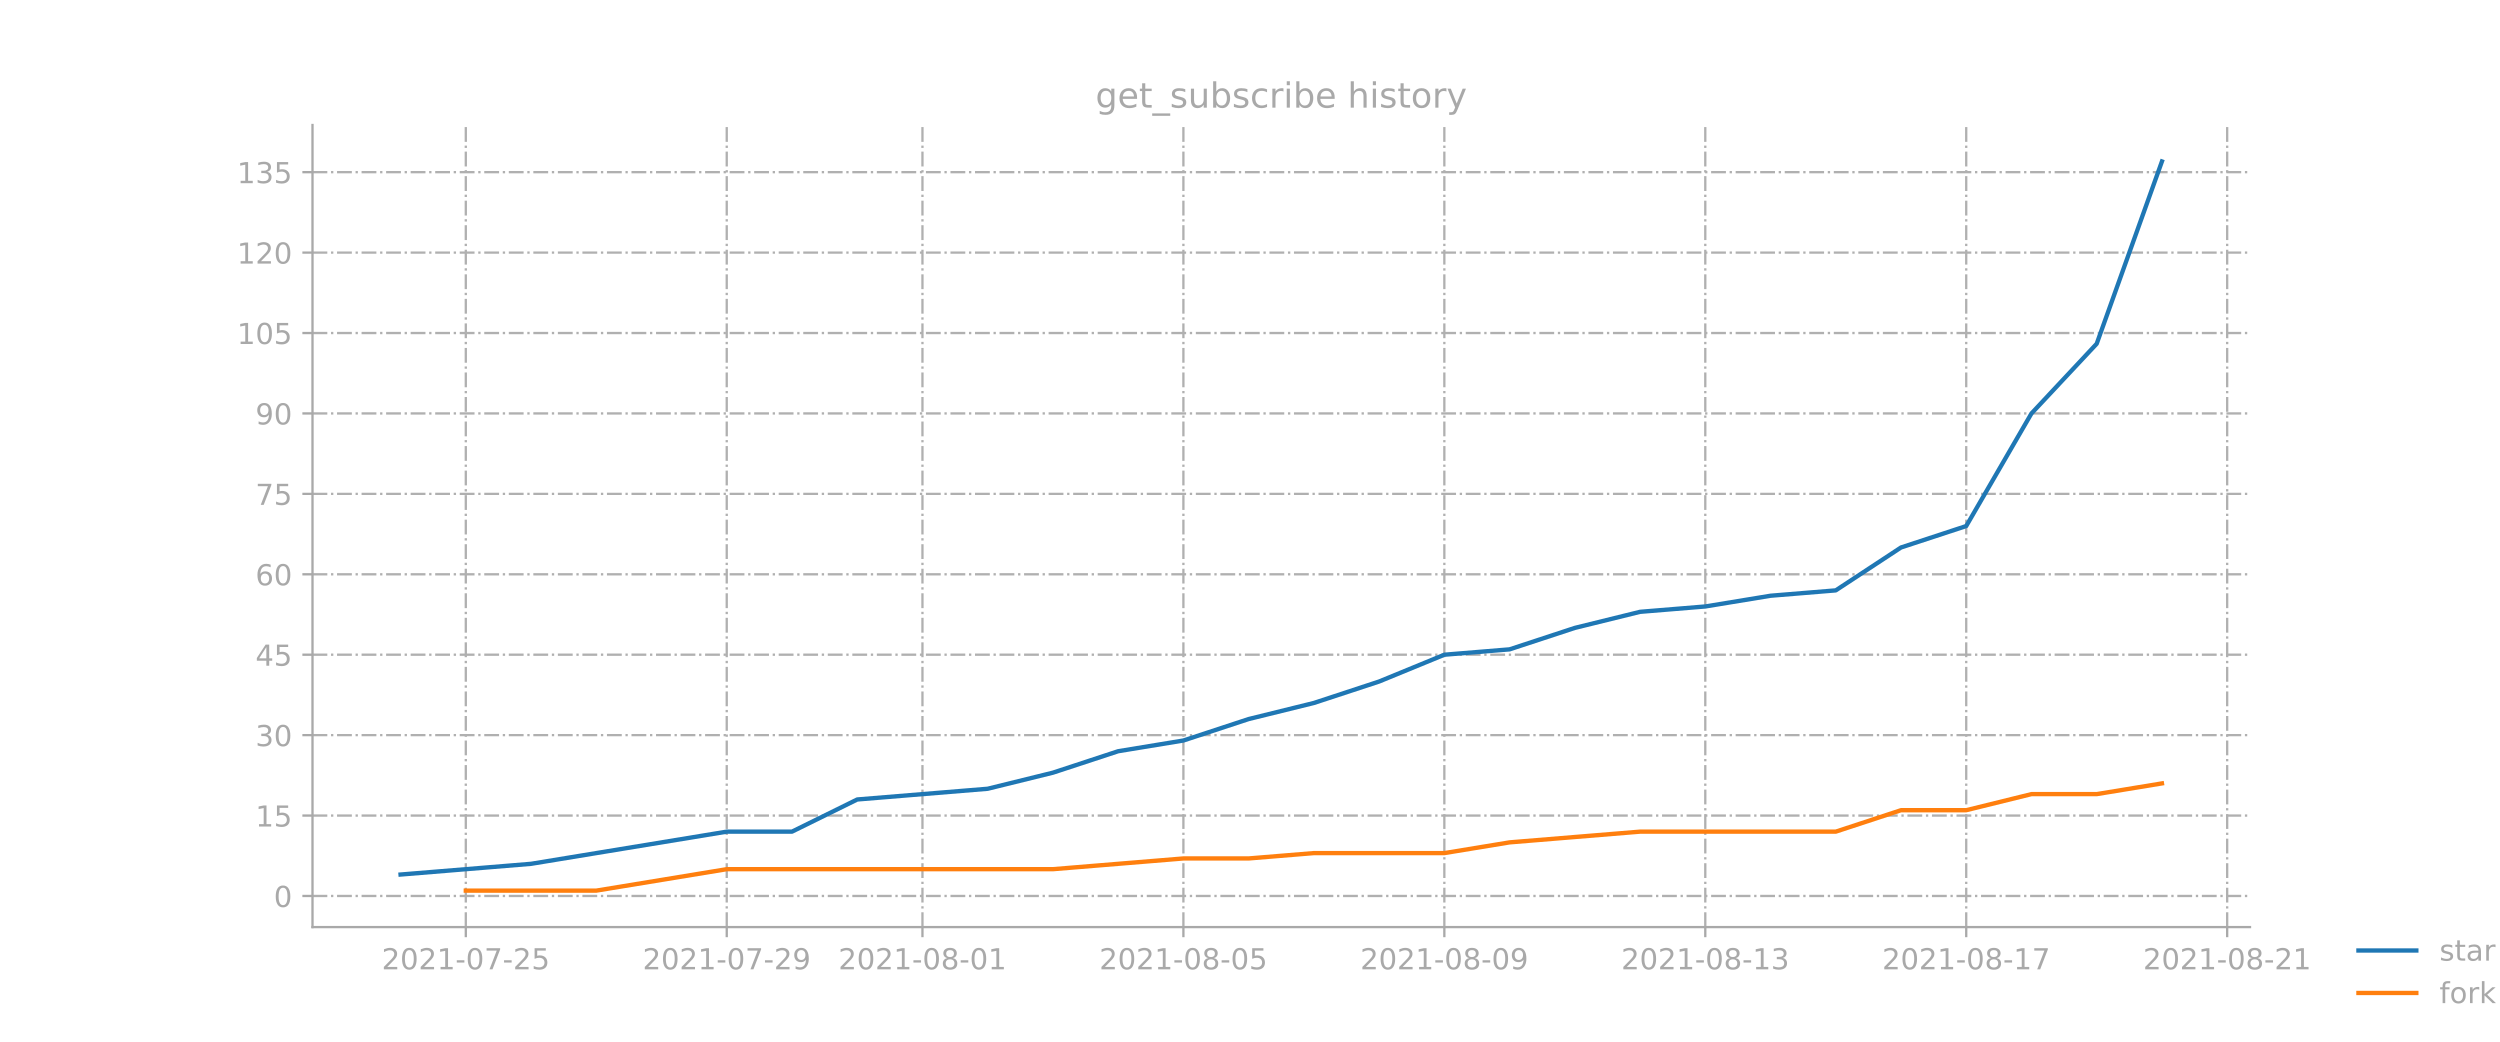
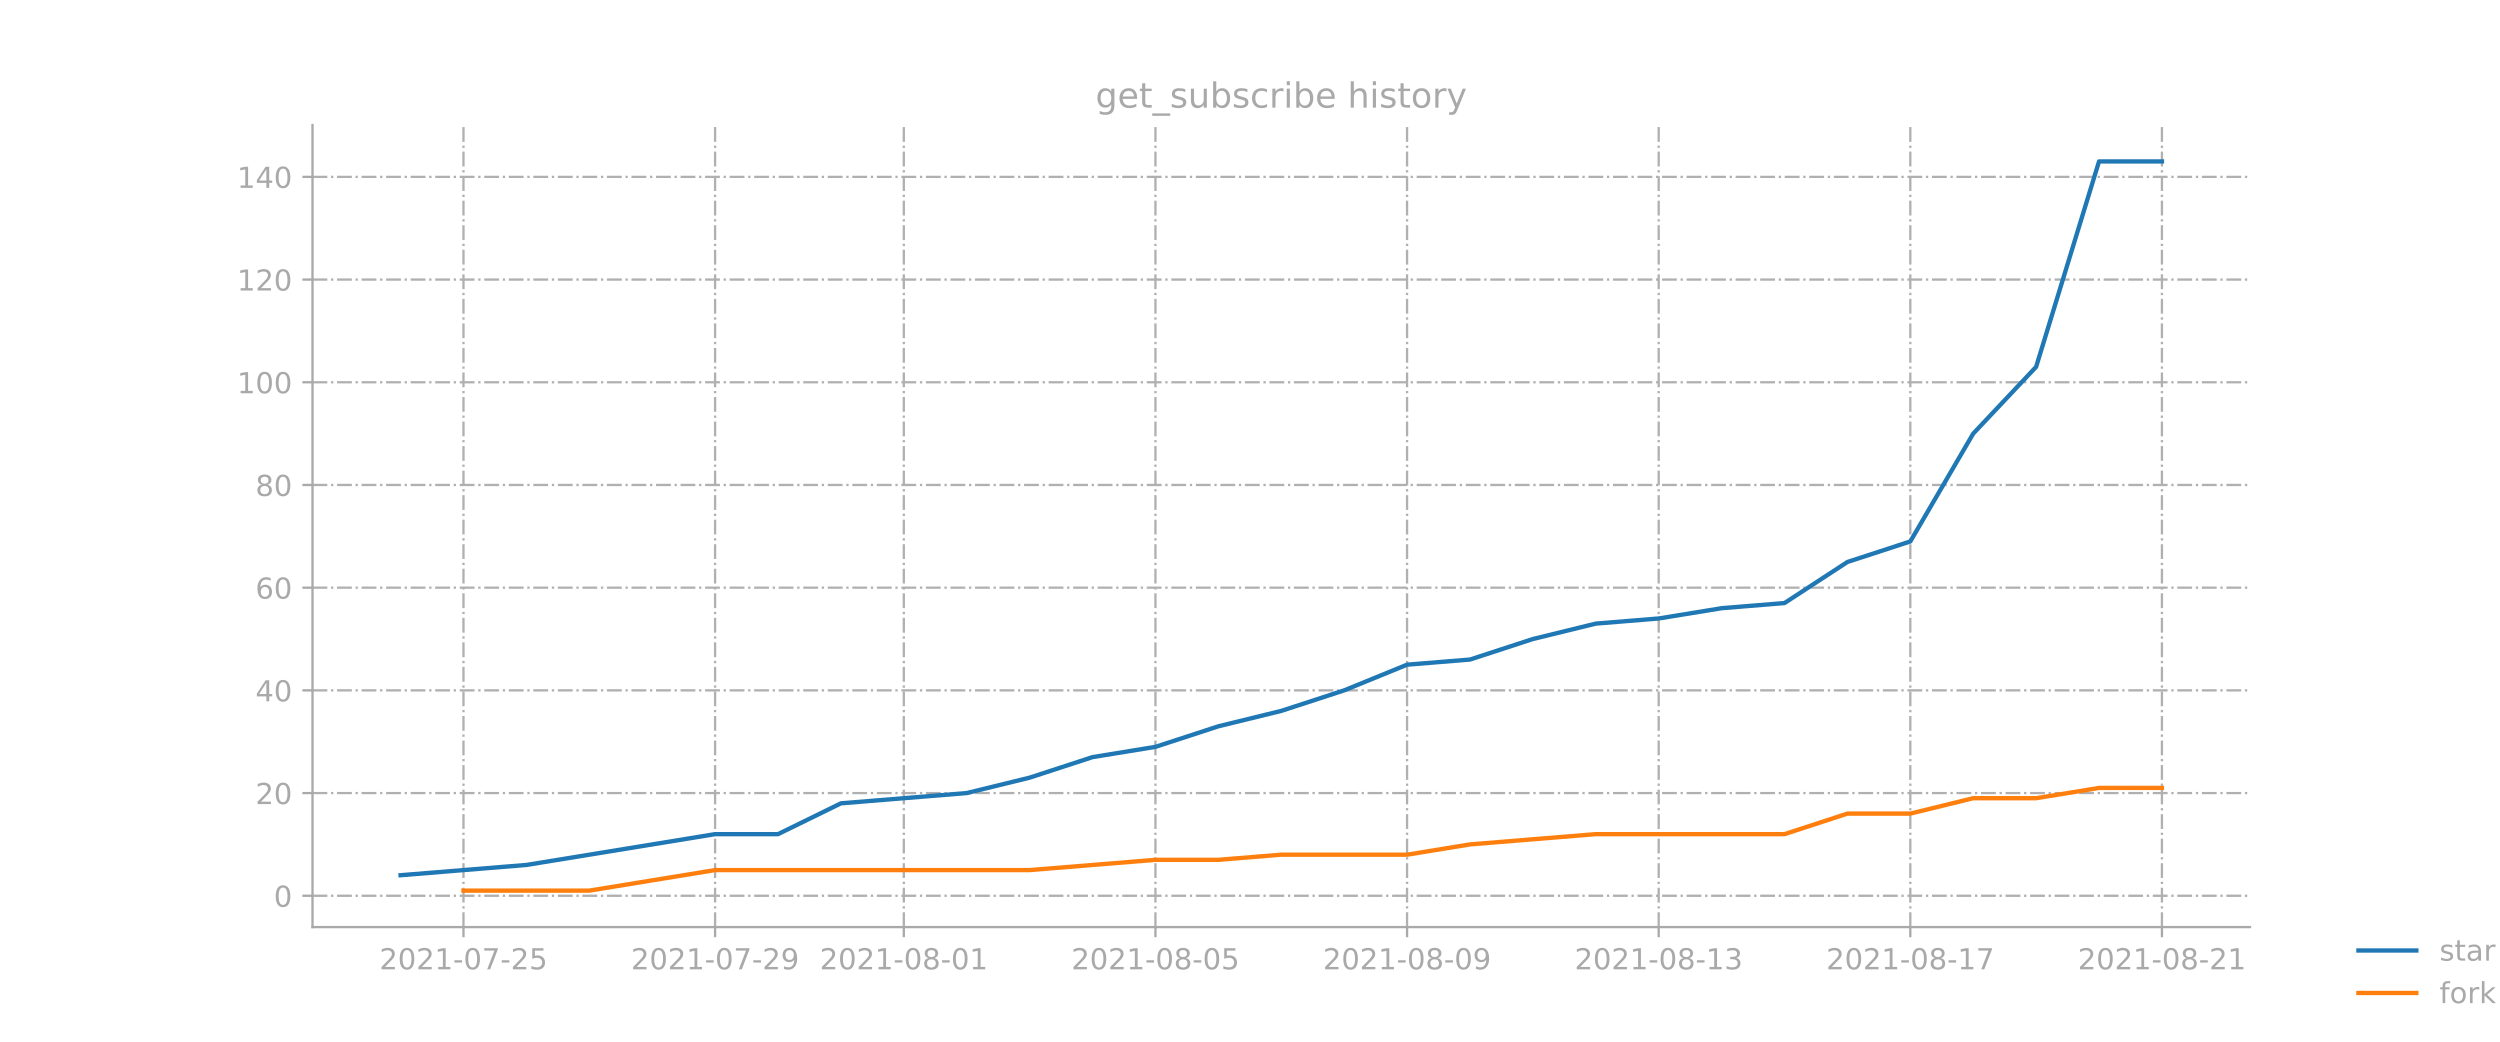
<svg xmlns="http://www.w3.org/2000/svg" xmlns:xlink="http://www.w3.org/1999/xlink" height="360pt" version="1.1" viewBox="0 0 864 360" width="864pt">
  <defs>
    <style type="text/css">*{stroke-linecap:butt;stroke-linejoin:round;}</style>
  </defs>
  <g id="figure_1">
    <g id="patch_1">
      <path d="M 0 360  L 864 360  L 864 0  L 0 0  z " style="fill:none;opacity:0;" />
    </g>
    <g id="axes_1">
      <g id="patch_2">
        <path d="M 108 320.4  L 777.6 320.4  L 777.6 43.2  L 108 43.2  z " style="fill:none;opacity:0;" />
      </g>
      <g id="matplotlib.axis_1">
        <g id="xtick_1">
          <g id="line2d_1">
-             <path clip-path="url(#pff0a466b13)" d="M 160.982 320.4  L 160.982 43.2  " style="fill:none;stroke:#b0b0b0;stroke-dasharray:5.12,1.28,0.8,1.28;stroke-dashoffset:0;stroke-width:0.8;" />
+             <path clip-path="url(#p727941295a)" d="M 160.177 320.4  L 160.177 43.2  " style="fill:none;stroke:#b0b0b0;stroke-dasharray:5.12,1.28,0.8,1.28;stroke-dashoffset:0;stroke-width:0.8;" />
          </g>
          <g id="line2d_2">
            <defs>
-               <path d="M 0 0  L 0 3.5  " id="m1a53b5c971" style="stroke:#a9a9a9;stroke-width:0.8;" />
+               <path d="M 0 0  L 0 3.5  " id="m0aca17fc3f" style="stroke:#a9a9a9;stroke-width:0.8;" />
            </defs>
            <g>
-               <use style="fill:#a9a9a9;stroke:#a9a9a9;stroke-width:0.8;" x="160.982" xlink:href="#m1a53b5c971" y="320.4" />
+               <use style="fill:#a9a9a9;stroke:#a9a9a9;stroke-width:0.8;" x="160.177" xlink:href="#m0aca17fc3f" y="320.4" />
            </g>
          </g>
          <g id="text_1">
-             <g style="fill:#a9a9a9;" transform="translate(131.924 334.9984)scale(0.1 -0.1)">
+             <g style="fill:#a9a9a9;" transform="translate(131.1188 334.9984)scale(0.1 -0.1)">
              <defs>
                <path d="M 1228 531  L 3431 531  L 3431 0  L 469 0  L 469 531  Q 828 903 1448 1529  Q 2069 2156 2228 2338  Q 2531 2678 2651 2914  Q 2772 3150 2772 3378  Q 2772 3750 2511 3984  Q 2250 4219 1831 4219  Q 1534 4219 1204 4116  Q 875 4013 500 3803  L 500 4441  Q 881 4594 1212 4672  Q 1544 4750 1819 4750  Q 2544 4750 2975 4387  Q 3406 4025 3406 3419  Q 3406 3131 3298 2873  Q 3191 2616 2906 2266  Q 2828 2175 2409 1742  Q 1991 1309 1228 531  z " id="DejaVuSans-32" transform="scale(0.015625)" />
                <path d="M 2034 4250  Q 1547 4250 1301 3770  Q 1056 3291 1056 2328  Q 1056 1369 1301 889  Q 1547 409 2034 409  Q 2525 409 2770 889  Q 3016 1369 3016 2328  Q 3016 3291 2770 3770  Q 2525 4250 2034 4250  z M 2034 4750  Q 2819 4750 3233 4129  Q 3647 3509 3647 2328  Q 3647 1150 3233 529  Q 2819 -91 2034 -91  Q 1250 -91 836 529  Q 422 1150 422 2328  Q 422 3509 836 4129  Q 1250 4750 2034 4750  z " id="DejaVuSans-30" transform="scale(0.015625)" />
                <path d="M 794 531  L 1825 531  L 1825 4091  L 703 3866  L 703 4441  L 1819 4666  L 2450 4666  L 2450 531  L 3481 531  L 3481 0  L 794 0  L 794 531  z " id="DejaVuSans-31" transform="scale(0.015625)" />
                <path d="M 313 2009  L 1997 2009  L 1997 1497  L 313 1497  L 313 2009  z " id="DejaVuSans-2d" transform="scale(0.015625)" />
                <path d="M 525 4666  L 3525 4666  L 3525 4397  L 1831 0  L 1172 0  L 2766 4134  L 525 4134  L 525 4666  z " id="DejaVuSans-37" transform="scale(0.015625)" />
                <path d="M 691 4666  L 3169 4666  L 3169 4134  L 1269 4134  L 1269 2991  Q 1406 3038 1543 3061  Q 1681 3084 1819 3084  Q 2600 3084 3056 2656  Q 3513 2228 3513 1497  Q 3513 744 3044 326  Q 2575 -91 1722 -91  Q 1428 -91 1123 -41  Q 819 9 494 109  L 494 744  Q 775 591 1075 516  Q 1375 441 1709 441  Q 2250 441 2565 725  Q 2881 1009 2881 1497  Q 2881 1984 2565 2268  Q 2250 2553 1709 2553  Q 1456 2553 1204 2497  Q 953 2441 691 2322  L 691 4666  z " id="DejaVuSans-35" transform="scale(0.015625)" />
              </defs>
              <use xlink:href="#DejaVuSans-32" />
              <use x="63.623" xlink:href="#DejaVuSans-30" />
              <use x="127.246" xlink:href="#DejaVuSans-32" />
              <use x="190.869" xlink:href="#DejaVuSans-31" />
              <use x="254.492" xlink:href="#DejaVuSans-2d" />
              <use x="290.576" xlink:href="#DejaVuSans-30" />
              <use x="354.199" xlink:href="#DejaVuSans-37" />
              <use x="417.822" xlink:href="#DejaVuSans-2d" />
              <use x="453.906" xlink:href="#DejaVuSans-32" />
              <use x="517.529" xlink:href="#DejaVuSans-35" />
            </g>
          </g>
        </g>
        <g id="xtick_2">
          <g id="line2d_3">
-             <path clip-path="url(#pff0a466b13)" d="M 251.164 320.4  L 251.164 43.2  " style="fill:none;stroke:#b0b0b0;stroke-dasharray:5.12,1.28,0.8,1.28;stroke-dashoffset:0;stroke-width:0.8;" />
+             <path clip-path="url(#p727941295a)" d="M 247.138 320.4  L 247.138 43.2  " style="fill:none;stroke:#b0b0b0;stroke-dasharray:5.12,1.28,0.8,1.28;stroke-dashoffset:0;stroke-width:0.8;" />
          </g>
          <g id="line2d_4">
            <g>
-               <use style="fill:#a9a9a9;stroke:#a9a9a9;stroke-width:0.8;" x="251.164" xlink:href="#m1a53b5c971" y="320.4" />
+               <use style="fill:#a9a9a9;stroke:#a9a9a9;stroke-width:0.8;" x="247.138" xlink:href="#m0aca17fc3f" y="320.4" />
            </g>
          </g>
          <g id="text_2">
-             <g style="fill:#a9a9a9;" transform="translate(222.1058 334.9984)scale(0.1 -0.1)">
+             <g style="fill:#a9a9a9;" transform="translate(218.0798 334.9984)scale(0.1 -0.1)">
              <defs>
                <path d="M 703 97  L 703 672  Q 941 559 1184 500  Q 1428 441 1663 441  Q 2288 441 2617 861  Q 2947 1281 2994 2138  Q 2813 1869 2534 1725  Q 2256 1581 1919 1581  Q 1219 1581 811 2004  Q 403 2428 403 3163  Q 403 3881 828 4315  Q 1253 4750 1959 4750  Q 2769 4750 3195 4129  Q 3622 3509 3622 2328  Q 3622 1225 3098 567  Q 2575 -91 1691 -91  Q 1453 -91 1209 -44  Q 966 3 703 97  z M 1959 2075  Q 2384 2075 2632 2365  Q 2881 2656 2881 3163  Q 2881 3666 2632 3958  Q 2384 4250 1959 4250  Q 1534 4250 1286 3958  Q 1038 3666 1038 3163  Q 1038 2656 1286 2365  Q 1534 2075 1959 2075  z " id="DejaVuSans-39" transform="scale(0.015625)" />
              </defs>
              <use xlink:href="#DejaVuSans-32" />
              <use x="63.623" xlink:href="#DejaVuSans-30" />
              <use x="127.246" xlink:href="#DejaVuSans-32" />
              <use x="190.869" xlink:href="#DejaVuSans-31" />
              <use x="254.492" xlink:href="#DejaVuSans-2d" />
              <use x="290.576" xlink:href="#DejaVuSans-30" />
              <use x="354.199" xlink:href="#DejaVuSans-37" />
              <use x="417.822" xlink:href="#DejaVuSans-2d" />
              <use x="453.906" xlink:href="#DejaVuSans-32" />
              <use x="517.529" xlink:href="#DejaVuSans-39" />
            </g>
          </g>
        </g>
        <g id="xtick_3">
          <g id="line2d_5">
-             <path clip-path="url(#pff0a466b13)" d="M 318.8 320.4  L 318.8 43.2  " style="fill:none;stroke:#b0b0b0;stroke-dasharray:5.12,1.28,0.8,1.28;stroke-dashoffset:0;stroke-width:0.8;" />
+             <path clip-path="url(#p727941295a)" d="M 312.358 320.4  L 312.358 43.2  " style="fill:none;stroke:#b0b0b0;stroke-dasharray:5.12,1.28,0.8,1.28;stroke-dashoffset:0;stroke-width:0.8;" />
          </g>
          <g id="line2d_6">
            <g>
-               <use style="fill:#a9a9a9;stroke:#a9a9a9;stroke-width:0.8;" x="318.8" xlink:href="#m1a53b5c971" y="320.4" />
+               <use style="fill:#a9a9a9;stroke:#a9a9a9;stroke-width:0.8;" x="312.358" xlink:href="#m0aca17fc3f" y="320.4" />
            </g>
          </g>
          <g id="text_3">
-             <g style="fill:#a9a9a9;" transform="translate(289.7422 334.9984)scale(0.1 -0.1)">
+             <g style="fill:#a9a9a9;" transform="translate(283.3006 334.9984)scale(0.1 -0.1)">
              <defs>
                <path d="M 2034 2216  Q 1584 2216 1326 1975  Q 1069 1734 1069 1313  Q 1069 891 1326 650  Q 1584 409 2034 409  Q 2484 409 2743 651  Q 3003 894 3003 1313  Q 3003 1734 2745 1975  Q 2488 2216 2034 2216  z M 1403 2484  Q 997 2584 770 2862  Q 544 3141 544 3541  Q 544 4100 942 4425  Q 1341 4750 2034 4750  Q 2731 4750 3128 4425  Q 3525 4100 3525 3541  Q 3525 3141 3298 2862  Q 3072 2584 2669 2484  Q 3125 2378 3379 2068  Q 3634 1759 3634 1313  Q 3634 634 3220 271  Q 2806 -91 2034 -91  Q 1263 -91 848 271  Q 434 634 434 1313  Q 434 1759 690 2068  Q 947 2378 1403 2484  z M 1172 3481  Q 1172 3119 1398 2916  Q 1625 2713 2034 2713  Q 2441 2713 2670 2916  Q 2900 3119 2900 3481  Q 2900 3844 2670 4047  Q 2441 4250 2034 4250  Q 1625 4250 1398 4047  Q 1172 3844 1172 3481  z " id="DejaVuSans-38" transform="scale(0.015625)" />
              </defs>
              <use xlink:href="#DejaVuSans-32" />
              <use x="63.623" xlink:href="#DejaVuSans-30" />
              <use x="127.246" xlink:href="#DejaVuSans-32" />
              <use x="190.869" xlink:href="#DejaVuSans-31" />
              <use x="254.492" xlink:href="#DejaVuSans-2d" />
              <use x="290.576" xlink:href="#DejaVuSans-30" />
              <use x="354.199" xlink:href="#DejaVuSans-38" />
              <use x="417.822" xlink:href="#DejaVuSans-2d" />
              <use x="453.906" xlink:href="#DejaVuSans-30" />
              <use x="517.529" xlink:href="#DejaVuSans-31" />
            </g>
          </g>
        </g>
        <g id="xtick_4">
          <g id="line2d_7">
-             <path clip-path="url(#pff0a466b13)" d="M 408.982 320.4  L 408.982 43.2  " style="fill:none;stroke:#b0b0b0;stroke-dasharray:5.12,1.28,0.8,1.28;stroke-dashoffset:0;stroke-width:0.8;" />
+             <path clip-path="url(#p727941295a)" d="M 399.319 320.4  L 399.319 43.2  " style="fill:none;stroke:#b0b0b0;stroke-dasharray:5.12,1.28,0.8,1.28;stroke-dashoffset:0;stroke-width:0.8;" />
          </g>
          <g id="line2d_8">
            <g>
-               <use style="fill:#a9a9a9;stroke:#a9a9a9;stroke-width:0.8;" x="408.982" xlink:href="#m1a53b5c971" y="320.4" />
+               <use style="fill:#a9a9a9;stroke:#a9a9a9;stroke-width:0.8;" x="399.319" xlink:href="#m0aca17fc3f" y="320.4" />
            </g>
          </g>
          <g id="text_4">
-             <g style="fill:#a9a9a9;" transform="translate(379.924 334.9984)scale(0.1 -0.1)">
+             <g style="fill:#a9a9a9;" transform="translate(370.2617 334.9984)scale(0.1 -0.1)">
              <use xlink:href="#DejaVuSans-32" />
              <use x="63.623" xlink:href="#DejaVuSans-30" />
              <use x="127.246" xlink:href="#DejaVuSans-32" />
              <use x="190.869" xlink:href="#DejaVuSans-31" />
              <use x="254.492" xlink:href="#DejaVuSans-2d" />
              <use x="290.576" xlink:href="#DejaVuSans-30" />
              <use x="354.199" xlink:href="#DejaVuSans-38" />
              <use x="417.822" xlink:href="#DejaVuSans-2d" />
              <use x="453.906" xlink:href="#DejaVuSans-30" />
              <use x="517.529" xlink:href="#DejaVuSans-35" />
            </g>
          </g>
        </g>
        <g id="xtick_5">
          <g id="line2d_9">
-             <path clip-path="url(#pff0a466b13)" d="M 499.164 320.4  L 499.164 43.2  " style="fill:none;stroke:#b0b0b0;stroke-dasharray:5.12,1.28,0.8,1.28;stroke-dashoffset:0;stroke-width:0.8;" />
+             <path clip-path="url(#p727941295a)" d="M 486.281 320.4  L 486.281 43.2  " style="fill:none;stroke:#b0b0b0;stroke-dasharray:5.12,1.28,0.8,1.28;stroke-dashoffset:0;stroke-width:0.8;" />
          </g>
          <g id="line2d_10">
            <g>
-               <use style="fill:#a9a9a9;stroke:#a9a9a9;stroke-width:0.8;" x="499.164" xlink:href="#m1a53b5c971" y="320.4" />
+               <use style="fill:#a9a9a9;stroke:#a9a9a9;stroke-width:0.8;" x="486.281" xlink:href="#m0aca17fc3f" y="320.4" />
            </g>
          </g>
          <g id="text_5">
-             <g style="fill:#a9a9a9;" transform="translate(470.1058 334.9984)scale(0.1 -0.1)">
+             <g style="fill:#a9a9a9;" transform="translate(457.2227 334.9984)scale(0.1 -0.1)">
              <use xlink:href="#DejaVuSans-32" />
              <use x="63.623" xlink:href="#DejaVuSans-30" />
              <use x="127.246" xlink:href="#DejaVuSans-32" />
              <use x="190.869" xlink:href="#DejaVuSans-31" />
              <use x="254.492" xlink:href="#DejaVuSans-2d" />
              <use x="290.576" xlink:href="#DejaVuSans-30" />
              <use x="354.199" xlink:href="#DejaVuSans-38" />
              <use x="417.822" xlink:href="#DejaVuSans-2d" />
              <use x="453.906" xlink:href="#DejaVuSans-30" />
              <use x="517.529" xlink:href="#DejaVuSans-39" />
            </g>
          </g>
        </g>
        <g id="xtick_6">
          <g id="line2d_11">
-             <path clip-path="url(#pff0a466b13)" d="M 589.345 320.4  L 589.345 43.2  " style="fill:none;stroke:#b0b0b0;stroke-dasharray:5.12,1.28,0.8,1.28;stroke-dashoffset:0;stroke-width:0.8;" />
+             <path clip-path="url(#p727941295a)" d="M 573.242 320.4  L 573.242 43.2  " style="fill:none;stroke:#b0b0b0;stroke-dasharray:5.12,1.28,0.8,1.28;stroke-dashoffset:0;stroke-width:0.8;" />
          </g>
          <g id="line2d_12">
            <g>
-               <use style="fill:#a9a9a9;stroke:#a9a9a9;stroke-width:0.8;" x="589.345" xlink:href="#m1a53b5c971" y="320.4" />
+               <use style="fill:#a9a9a9;stroke:#a9a9a9;stroke-width:0.8;" x="573.242" xlink:href="#m0aca17fc3f" y="320.4" />
            </g>
          </g>
          <g id="text_6">
-             <g style="fill:#a9a9a9;" transform="translate(560.2876 334.9984)scale(0.1 -0.1)">
+             <g style="fill:#a9a9a9;" transform="translate(544.1837 334.9984)scale(0.1 -0.1)">
              <defs>
                <path d="M 2597 2516  Q 3050 2419 3304 2112  Q 3559 1806 3559 1356  Q 3559 666 3084 287  Q 2609 -91 1734 -91  Q 1441 -91 1130 -33  Q 819 25 488 141  L 488 750  Q 750 597 1062 519  Q 1375 441 1716 441  Q 2309 441 2620 675  Q 2931 909 2931 1356  Q 2931 1769 2642 2001  Q 2353 2234 1838 2234  L 1294 2234  L 1294 2753  L 1863 2753  Q 2328 2753 2575 2939  Q 2822 3125 2822 3475  Q 2822 3834 2567 4026  Q 2313 4219 1838 4219  Q 1578 4219 1281 4162  Q 984 4106 628 3988  L 628 4550  Q 988 4650 1302 4700  Q 1616 4750 1894 4750  Q 2613 4750 3031 4423  Q 3450 4097 3450 3541  Q 3450 3153 3228 2886  Q 3006 2619 2597 2516  z " id="DejaVuSans-33" transform="scale(0.015625)" />
              </defs>
              <use xlink:href="#DejaVuSans-32" />
              <use x="63.623" xlink:href="#DejaVuSans-30" />
              <use x="127.246" xlink:href="#DejaVuSans-32" />
              <use x="190.869" xlink:href="#DejaVuSans-31" />
              <use x="254.492" xlink:href="#DejaVuSans-2d" />
              <use x="290.576" xlink:href="#DejaVuSans-30" />
              <use x="354.199" xlink:href="#DejaVuSans-38" />
              <use x="417.822" xlink:href="#DejaVuSans-2d" />
              <use x="453.906" xlink:href="#DejaVuSans-31" />
              <use x="517.529" xlink:href="#DejaVuSans-33" />
            </g>
          </g>
        </g>
        <g id="xtick_7">
          <g id="line2d_13">
-             <path clip-path="url(#pff0a466b13)" d="M 679.527 320.4  L 679.527 43.2  " style="fill:none;stroke:#b0b0b0;stroke-dasharray:5.12,1.28,0.8,1.28;stroke-dashoffset:0;stroke-width:0.8;" />
+             <path clip-path="url(#p727941295a)" d="M 660.203 320.4  L 660.203 43.2  " style="fill:none;stroke:#b0b0b0;stroke-dasharray:5.12,1.28,0.8,1.28;stroke-dashoffset:0;stroke-width:0.8;" />
          </g>
          <g id="line2d_14">
            <g>
-               <use style="fill:#a9a9a9;stroke:#a9a9a9;stroke-width:0.8;" x="679.527" xlink:href="#m1a53b5c971" y="320.4" />
+               <use style="fill:#a9a9a9;stroke:#a9a9a9;stroke-width:0.8;" x="660.203" xlink:href="#m0aca17fc3f" y="320.4" />
            </g>
          </g>
          <g id="text_7">
-             <g style="fill:#a9a9a9;" transform="translate(650.4695 334.9984)scale(0.1 -0.1)">
+             <g style="fill:#a9a9a9;" transform="translate(631.1448 334.9984)scale(0.1 -0.1)">
              <use xlink:href="#DejaVuSans-32" />
              <use x="63.623" xlink:href="#DejaVuSans-30" />
              <use x="127.246" xlink:href="#DejaVuSans-32" />
              <use x="190.869" xlink:href="#DejaVuSans-31" />
              <use x="254.492" xlink:href="#DejaVuSans-2d" />
              <use x="290.576" xlink:href="#DejaVuSans-30" />
              <use x="354.199" xlink:href="#DejaVuSans-38" />
              <use x="417.822" xlink:href="#DejaVuSans-2d" />
              <use x="453.906" xlink:href="#DejaVuSans-31" />
              <use x="517.529" xlink:href="#DejaVuSans-37" />
            </g>
          </g>
        </g>
        <g id="xtick_8">
          <g id="line2d_15">
-             <path clip-path="url(#pff0a466b13)" d="M 769.709 320.4  L 769.709 43.2  " style="fill:none;stroke:#b0b0b0;stroke-dasharray:5.12,1.28,0.8,1.28;stroke-dashoffset:0;stroke-width:0.8;" />
+             <path clip-path="url(#p727941295a)" d="M 747.164 320.4  L 747.164 43.2  " style="fill:none;stroke:#b0b0b0;stroke-dasharray:5.12,1.28,0.8,1.28;stroke-dashoffset:0;stroke-width:0.8;" />
          </g>
          <g id="line2d_16">
            <g>
-               <use style="fill:#a9a9a9;stroke:#a9a9a9;stroke-width:0.8;" x="769.709" xlink:href="#m1a53b5c971" y="320.4" />
+               <use style="fill:#a9a9a9;stroke:#a9a9a9;stroke-width:0.8;" x="747.164" xlink:href="#m0aca17fc3f" y="320.4" />
            </g>
          </g>
          <g id="text_8">
-             <g style="fill:#a9a9a9;" transform="translate(740.6513 334.9984)scale(0.1 -0.1)">
+             <g style="fill:#a9a9a9;" transform="translate(718.1058 334.9984)scale(0.1 -0.1)">
              <use xlink:href="#DejaVuSans-32" />
              <use x="63.623" xlink:href="#DejaVuSans-30" />
              <use x="127.246" xlink:href="#DejaVuSans-32" />
              <use x="190.869" xlink:href="#DejaVuSans-31" />
              <use x="254.492" xlink:href="#DejaVuSans-2d" />
              <use x="290.576" xlink:href="#DejaVuSans-30" />
              <use x="354.199" xlink:href="#DejaVuSans-38" />
              <use x="417.822" xlink:href="#DejaVuSans-2d" />
              <use x="453.906" xlink:href="#DejaVuSans-32" />
              <use x="517.529" xlink:href="#DejaVuSans-31" />
            </g>
          </g>
        </g>
      </g>
      <g id="matplotlib.axis_2">
        <g id="ytick_1">
          <g id="line2d_17">
-             <path clip-path="url(#pff0a466b13)" d="M 108 309.653  L 777.6 309.653  " style="fill:none;stroke:#b0b0b0;stroke-dasharray:5.12,1.28,0.8,1.28;stroke-dashoffset:0;stroke-width:0.8;" />
+             <path clip-path="url(#p727941295a)" d="M 108 309.575  L 777.6 309.575  " style="fill:none;stroke:#b0b0b0;stroke-dasharray:5.12,1.28,0.8,1.28;stroke-dashoffset:0;stroke-width:0.8;" />
          </g>
          <g id="line2d_18">
            <defs>
-               <path d="M 0 0  L -3.5 0  " id="mfabfd955e3" style="stroke:#a9a9a9;stroke-width:0.8;" />
+               <path d="M 0 0  L -3.5 0  " id="mca87cfdac1" style="stroke:#a9a9a9;stroke-width:0.8;" />
            </defs>
            <g>
-               <use style="fill:#a9a9a9;stroke:#a9a9a9;stroke-width:0.8;" x="108" xlink:href="#mfabfd955e3" y="309.653" />
+               <use style="fill:#a9a9a9;stroke:#a9a9a9;stroke-width:0.8;" x="108" xlink:href="#mca87cfdac1" y="309.575" />
            </g>
          </g>
          <g id="text_9">
-             <g style="fill:#a9a9a9;" transform="translate(94.6375 313.4522)scale(0.1 -0.1)">
+             <g style="fill:#a9a9a9;" transform="translate(94.6375 313.3739)scale(0.1 -0.1)">
              <use xlink:href="#DejaVuSans-30" />
            </g>
          </g>
        </g>
        <g id="ytick_2">
          <g id="line2d_19">
-             <path clip-path="url(#pff0a466b13)" d="M 108 281.859  L 777.6 281.859  " style="fill:none;stroke:#b0b0b0;stroke-dasharray:5.12,1.28,0.8,1.28;stroke-dashoffset:0;stroke-width:0.8;" />
+             <path clip-path="url(#p727941295a)" d="M 108 274.082  L 777.6 274.082  " style="fill:none;stroke:#b0b0b0;stroke-dasharray:5.12,1.28,0.8,1.28;stroke-dashoffset:0;stroke-width:0.8;" />
          </g>
          <g id="line2d_20">
            <g>
-               <use style="fill:#a9a9a9;stroke:#a9a9a9;stroke-width:0.8;" x="108" xlink:href="#mfabfd955e3" y="281.859" />
+               <use style="fill:#a9a9a9;stroke:#a9a9a9;stroke-width:0.8;" x="108" xlink:href="#mca87cfdac1" y="274.082" />
            </g>
          </g>
          <g id="text_10">
-             <g style="fill:#a9a9a9;" transform="translate(88.275 285.658)scale(0.1 -0.1)">
-               <use xlink:href="#DejaVuSans-31" />
-               <use x="63.623" xlink:href="#DejaVuSans-35" />
+             <g style="fill:#a9a9a9;" transform="translate(88.275 277.8809)scale(0.1 -0.1)">
+               <use xlink:href="#DejaVuSans-32" />
+               <use x="63.623" xlink:href="#DejaVuSans-30" />
            </g>
          </g>
        </g>
        <g id="ytick_3">
          <g id="line2d_21">
-             <path clip-path="url(#pff0a466b13)" d="M 108 254.065  L 777.6 254.065  " style="fill:none;stroke:#b0b0b0;stroke-dasharray:5.12,1.28,0.8,1.28;stroke-dashoffset:0;stroke-width:0.8;" />
+             <path clip-path="url(#p727941295a)" d="M 108 238.589  L 777.6 238.589  " style="fill:none;stroke:#b0b0b0;stroke-dasharray:5.12,1.28,0.8,1.28;stroke-dashoffset:0;stroke-width:0.8;" />
          </g>
          <g id="line2d_22">
            <g>
-               <use style="fill:#a9a9a9;stroke:#a9a9a9;stroke-width:0.8;" x="108" xlink:href="#mfabfd955e3" y="254.065" />
+               <use style="fill:#a9a9a9;stroke:#a9a9a9;stroke-width:0.8;" x="108" xlink:href="#mca87cfdac1" y="238.589" />
            </g>
          </g>
          <g id="text_11">
-             <g style="fill:#a9a9a9;" transform="translate(88.275 257.8639)scale(0.1 -0.1)">
-               <use xlink:href="#DejaVuSans-33" />
+             <g style="fill:#a9a9a9;" transform="translate(88.275 242.388)scale(0.1 -0.1)">
+               <defs>
+                 <path d="M 2419 4116  L 825 1625  L 2419 1625  L 2419 4116  z M 2253 4666  L 3047 4666  L 3047 1625  L 3713 1625  L 3713 1100  L 3047 1100  L 3047 0  L 2419 0  L 2419 1100  L 313 1100  L 313 1709  L 2253 4666  z " id="DejaVuSans-34" transform="scale(0.015625)" />
+               </defs>
+               <use xlink:href="#DejaVuSans-34" />
              <use x="63.623" xlink:href="#DejaVuSans-30" />
            </g>
          </g>
        </g>
        <g id="ytick_4">
          <g id="line2d_23">
-             <path clip-path="url(#pff0a466b13)" d="M 108 226.271  L 777.6 226.271  " style="fill:none;stroke:#b0b0b0;stroke-dasharray:5.12,1.28,0.8,1.28;stroke-dashoffset:0;stroke-width:0.8;" />
+             <path clip-path="url(#p727941295a)" d="M 108 203.096  L 777.6 203.096  " style="fill:none;stroke:#b0b0b0;stroke-dasharray:5.12,1.28,0.8,1.28;stroke-dashoffset:0;stroke-width:0.8;" />
          </g>
          <g id="line2d_24">
            <g>
-               <use style="fill:#a9a9a9;stroke:#a9a9a9;stroke-width:0.8;" x="108" xlink:href="#mfabfd955e3" y="226.271" />
+               <use style="fill:#a9a9a9;stroke:#a9a9a9;stroke-width:0.8;" x="108" xlink:href="#mca87cfdac1" y="203.096" />
            </g>
          </g>
          <g id="text_12">
-             <g style="fill:#a9a9a9;" transform="translate(88.275 230.0698)scale(0.1 -0.1)">
-               <defs>
-                 <path d="M 2419 4116  L 825 1625  L 2419 1625  L 2419 4116  z M 2253 4666  L 3047 4666  L 3047 1625  L 3713 1625  L 3713 1100  L 3047 1100  L 3047 0  L 2419 0  L 2419 1100  L 313 1100  L 313 1709  L 2253 4666  z " id="DejaVuSans-34" transform="scale(0.015625)" />
-               </defs>
-               <use xlink:href="#DejaVuSans-34" />
-               <use x="63.623" xlink:href="#DejaVuSans-35" />
+             <g style="fill:#a9a9a9;" transform="translate(88.275 206.895)scale(0.1 -0.1)">
+               <defs>
+                 <path d="M 2113 2584  Q 1688 2584 1439 2293  Q 1191 2003 1191 1497  Q 1191 994 1439 701  Q 1688 409 2113 409  Q 2538 409 2786 701  Q 3034 994 3034 1497  Q 3034 2003 2786 2293  Q 2538 2584 2113 2584  z M 3366 4563  L 3366 3988  Q 3128 4100 2886 4159  Q 2644 4219 2406 4219  Q 1781 4219 1451 3797  Q 1122 3375 1075 2522  Q 1259 2794 1537 2939  Q 1816 3084 2150 3084  Q 2853 3084 3261 2657  Q 3669 2231 3669 1497  Q 3669 778 3244 343  Q 2819 -91 2113 -91  Q 1303 -91 875 529  Q 447 1150 447 2328  Q 447 3434 972 4092  Q 1497 4750 2381 4750  Q 2619 4750 2861 4703  Q 3103 4656 3366 4563  z " id="DejaVuSans-36" transform="scale(0.015625)" />
+               </defs>
+               <use xlink:href="#DejaVuSans-36" />
+               <use x="63.623" xlink:href="#DejaVuSans-30" />
            </g>
          </g>
        </g>
        <g id="ytick_5">
          <g id="line2d_25">
-             <path clip-path="url(#pff0a466b13)" d="M 108 198.476  L 777.6 198.476  " style="fill:none;stroke:#b0b0b0;stroke-dasharray:5.12,1.28,0.8,1.28;stroke-dashoffset:0;stroke-width:0.8;" />
+             <path clip-path="url(#p727941295a)" d="M 108 167.603  L 777.6 167.603  " style="fill:none;stroke:#b0b0b0;stroke-dasharray:5.12,1.28,0.8,1.28;stroke-dashoffset:0;stroke-width:0.8;" />
          </g>
          <g id="line2d_26">
            <g>
-               <use style="fill:#a9a9a9;stroke:#a9a9a9;stroke-width:0.8;" x="108" xlink:href="#mfabfd955e3" y="198.476" />
+               <use style="fill:#a9a9a9;stroke:#a9a9a9;stroke-width:0.8;" x="108" xlink:href="#mca87cfdac1" y="167.603" />
            </g>
          </g>
          <g id="text_13">
-             <g style="fill:#a9a9a9;" transform="translate(88.275 202.2757)scale(0.1 -0.1)">
-               <defs>
-                 <path d="M 2113 2584  Q 1688 2584 1439 2293  Q 1191 2003 1191 1497  Q 1191 994 1439 701  Q 1688 409 2113 409  Q 2538 409 2786 701  Q 3034 994 3034 1497  Q 3034 2003 2786 2293  Q 2538 2584 2113 2584  z M 3366 4563  L 3366 3988  Q 3128 4100 2886 4159  Q 2644 4219 2406 4219  Q 1781 4219 1451 3797  Q 1122 3375 1075 2522  Q 1259 2794 1537 2939  Q 1816 3084 2150 3084  Q 2853 3084 3261 2657  Q 3669 2231 3669 1497  Q 3669 778 3244 343  Q 2819 -91 2113 -91  Q 1303 -91 875 529  Q 447 1150 447 2328  Q 447 3434 972 4092  Q 1497 4750 2381 4750  Q 2619 4750 2861 4703  Q 3103 4656 3366 4563  z " id="DejaVuSans-36" transform="scale(0.015625)" />
-               </defs>
-               <use xlink:href="#DejaVuSans-36" />
+             <g style="fill:#a9a9a9;" transform="translate(88.275 171.402)scale(0.1 -0.1)">
+               <use xlink:href="#DejaVuSans-38" />
              <use x="63.623" xlink:href="#DejaVuSans-30" />
            </g>
          </g>
        </g>
        <g id="ytick_6">
          <g id="line2d_27">
-             <path clip-path="url(#pff0a466b13)" d="M 108 170.682  L 777.6 170.682  " style="fill:none;stroke:#b0b0b0;stroke-dasharray:5.12,1.28,0.8,1.28;stroke-dashoffset:0;stroke-width:0.8;" />
+             <path clip-path="url(#p727941295a)" d="M 108 132.11  L 777.6 132.11  " style="fill:none;stroke:#b0b0b0;stroke-dasharray:5.12,1.28,0.8,1.28;stroke-dashoffset:0;stroke-width:0.8;" />
          </g>
          <g id="line2d_28">
            <g>
-               <use style="fill:#a9a9a9;stroke:#a9a9a9;stroke-width:0.8;" x="108" xlink:href="#mfabfd955e3" y="170.682" />
+               <use style="fill:#a9a9a9;stroke:#a9a9a9;stroke-width:0.8;" x="108" xlink:href="#mca87cfdac1" y="132.11" />
            </g>
          </g>
          <g id="text_14">
-             <g style="fill:#a9a9a9;" transform="translate(88.275 174.4816)scale(0.1 -0.1)">
-               <use xlink:href="#DejaVuSans-37" />
-               <use x="63.623" xlink:href="#DejaVuSans-35" />
+             <g style="fill:#a9a9a9;" transform="translate(81.9125 135.9091)scale(0.1 -0.1)">
+               <use xlink:href="#DejaVuSans-31" />
+               <use x="63.623" xlink:href="#DejaVuSans-30" />
+               <use x="127.246" xlink:href="#DejaVuSans-30" />
            </g>
          </g>
        </g>
        <g id="ytick_7">
          <g id="line2d_29">
-             <path clip-path="url(#pff0a466b13)" d="M 108 142.888  L 777.6 142.888  " style="fill:none;stroke:#b0b0b0;stroke-dasharray:5.12,1.28,0.8,1.28;stroke-dashoffset:0;stroke-width:0.8;" />
+             <path clip-path="url(#p727941295a)" d="M 108 96.617  L 777.6 96.617  " style="fill:none;stroke:#b0b0b0;stroke-dasharray:5.12,1.28,0.8,1.28;stroke-dashoffset:0;stroke-width:0.8;" />
          </g>
          <g id="line2d_30">
            <g>
-               <use style="fill:#a9a9a9;stroke:#a9a9a9;stroke-width:0.8;" x="108" xlink:href="#mfabfd955e3" y="142.888" />
+               <use style="fill:#a9a9a9;stroke:#a9a9a9;stroke-width:0.8;" x="108" xlink:href="#mca87cfdac1" y="96.617" />
            </g>
          </g>
          <g id="text_15">
-             <g style="fill:#a9a9a9;" transform="translate(88.275 146.6875)scale(0.1 -0.1)">
-               <use xlink:href="#DejaVuSans-39" />
-               <use x="63.623" xlink:href="#DejaVuSans-30" />
-             </g>
-           </g>
-         </g>
-         <g id="ytick_8">
-           <g id="line2d_31">
-             <path clip-path="url(#pff0a466b13)" d="M 108 115.094  L 777.6 115.094  " style="fill:none;stroke:#b0b0b0;stroke-dasharray:5.12,1.28,0.8,1.28;stroke-dashoffset:0;stroke-width:0.8;" />
-           </g>
-           <g id="line2d_32">
-             <g>
-               <use style="fill:#a9a9a9;stroke:#a9a9a9;stroke-width:0.8;" x="108" xlink:href="#mfabfd955e3" y="115.094" />
-             </g>
-           </g>
-           <g id="text_16">
-             <g style="fill:#a9a9a9;" transform="translate(81.9125 118.8933)scale(0.1 -0.1)">
-               <use xlink:href="#DejaVuSans-31" />
-               <use x="63.623" xlink:href="#DejaVuSans-30" />
-               <use x="127.246" xlink:href="#DejaVuSans-35" />
-             </g>
-           </g>
-         </g>
-         <g id="ytick_9">
-           <g id="line2d_33">
-             <path clip-path="url(#pff0a466b13)" d="M 108 87.3  L 777.6 87.3  " style="fill:none;stroke:#b0b0b0;stroke-dasharray:5.12,1.28,0.8,1.28;stroke-dashoffset:0;stroke-width:0.8;" />
-           </g>
-           <g id="line2d_34">
-             <g>
-               <use style="fill:#a9a9a9;stroke:#a9a9a9;stroke-width:0.8;" x="108" xlink:href="#mfabfd955e3" y="87.3" />
-             </g>
-           </g>
-           <g id="text_17">
-             <g style="fill:#a9a9a9;" transform="translate(81.9125 91.09922)scale(0.1 -0.1)">
+             <g style="fill:#a9a9a9;" transform="translate(81.9125 100.4161)scale(0.1 -0.1)">
              <use xlink:href="#DejaVuSans-31" />
              <use x="63.623" xlink:href="#DejaVuSans-32" />
              <use x="127.246" xlink:href="#DejaVuSans-30" />
            </g>
          </g>
        </g>
-         <g id="ytick_10">
-           <g id="line2d_35">
-             <path clip-path="url(#pff0a466b13)" d="M 108 59.506  L 777.6 59.506  " style="fill:none;stroke:#b0b0b0;stroke-dasharray:5.12,1.28,0.8,1.28;stroke-dashoffset:0;stroke-width:0.8;" />
-           </g>
-           <g id="line2d_36">
-             <g>
-               <use style="fill:#a9a9a9;stroke:#a9a9a9;stroke-width:0.8;" x="108" xlink:href="#mfabfd955e3" y="59.506" />
-             </g>
-           </g>
-           <g id="text_18">
-             <g style="fill:#a9a9a9;" transform="translate(81.9125 63.3051)scale(0.1 -0.1)">
+         <g id="ytick_8">
+           <g id="line2d_31">
+             <path clip-path="url(#p727941295a)" d="M 108 61.124  L 777.6 61.124  " style="fill:none;stroke:#b0b0b0;stroke-dasharray:5.12,1.28,0.8,1.28;stroke-dashoffset:0;stroke-width:0.8;" />
+           </g>
+           <g id="line2d_32">
+             <g>
+               <use style="fill:#a9a9a9;stroke:#a9a9a9;stroke-width:0.8;" x="108" xlink:href="#mca87cfdac1" y="61.124" />
+             </g>
+           </g>
+           <g id="text_16">
+             <g style="fill:#a9a9a9;" transform="translate(81.9125 64.92316)scale(0.1 -0.1)">
              <use xlink:href="#DejaVuSans-31" />
-               <use x="63.623" xlink:href="#DejaVuSans-33" />
-               <use x="127.246" xlink:href="#DejaVuSans-35" />
-             </g>
-           </g>
-         </g>
-       </g>
-       <g id="line2d_37">
-         <path clip-path="url(#pff0a466b13)" d="M 138.436 302.241  L 160.982 300.388  L 183.527 298.535  L 206.073 294.829  L 228.618 291.124  L 251.164 287.418  L 273.709 287.418  L 296.255 276.3  L 318.8 274.447  L 341.345 272.594  L 363.891 267.035  L 386.436 259.624  L 408.982 255.918  L 431.527 248.506  L 454.073 242.947  L 476.618 235.535  L 499.164 226.271  L 521.709 224.418  L 544.255 217.006  L 566.8 211.447  L 589.345 209.594  L 611.891 205.888  L 634.436 204.035  L 656.982 189.212  L 679.527 181.8  L 702.073 142.888  L 724.618 118.8  L 747.164 55.8  " style="fill:none;stroke:#1f77b4;stroke-linecap:square;stroke-width:1.5;" />
-       </g>
-       <g id="line2d_38">
-         <path clip-path="url(#pff0a466b13)" d="M 160.982 307.8  L 183.527 307.8  L 206.073 307.8  L 228.618 304.094  L 251.164 300.388  L 273.709 300.388  L 296.255 300.388  L 318.8 300.388  L 341.345 300.388  L 363.891 300.388  L 386.436 298.535  L 408.982 296.682  L 431.527 296.682  L 454.073 294.829  L 476.618 294.829  L 499.164 294.829  L 521.709 291.124  L 544.255 289.271  L 566.8 287.418  L 589.345 287.418  L 611.891 287.418  L 634.436 287.418  L 656.982 280.006  L 679.527 280.006  L 702.073 274.447  L 724.618 274.447  L 747.164 270.741  " style="fill:none;stroke:#ff7f0e;stroke-linecap:square;stroke-width:1.5;" />
+               <use x="63.623" xlink:href="#DejaVuSans-34" />
+               <use x="127.246" xlink:href="#DejaVuSans-30" />
+             </g>
+           </g>
+         </g>
+       </g>
+       <g id="line2d_33">
+         <path clip-path="url(#p727941295a)" d="M 138.436 302.476  L 160.177 300.701  L 181.917 298.927  L 203.657 295.377  L 225.397 291.828  L 247.138 288.279  L 268.878 288.279  L 290.618 277.631  L 312.358 275.856  L 334.099 274.082  L 355.839 268.758  L 377.579 261.659  L 399.319 258.11  L 421.06 251.011  L 442.8 245.687  L 464.54 238.589  L 486.281 229.715  L 508.021 227.941  L 529.761 220.842  L 551.501 215.518  L 573.242 213.744  L 594.982 210.194  L 616.722 208.42  L 638.462 194.223  L 660.203 187.124  L 681.943 149.856  L 703.683 126.786  L 725.423 55.8  L 747.164 55.8  " style="fill:none;stroke:#1f77b4;stroke-linecap:square;stroke-width:1.5;" />
+       </g>
+       <g id="line2d_34">
+         <path clip-path="url(#p727941295a)" d="M 160.177 307.8  L 181.917 307.8  L 203.657 307.8  L 225.397 304.251  L 247.138 300.701  L 268.878 300.701  L 290.618 300.701  L 312.358 300.701  L 334.099 300.701  L 355.839 300.701  L 377.579 298.927  L 399.319 297.152  L 421.06 297.152  L 442.8 295.377  L 464.54 295.377  L 486.281 295.377  L 508.021 291.828  L 529.761 290.054  L 551.501 288.279  L 573.242 288.279  L 594.982 288.279  L 616.722 288.279  L 638.462 281.18  L 660.203 281.18  L 681.943 275.856  L 703.683 275.856  L 725.423 272.307  L 747.164 272.307  " style="fill:none;stroke:#ff7f0e;stroke-linecap:square;stroke-width:1.5;" />
      </g>
      <g id="patch_3">
        <path d="M 108 320.4  L 108 43.2  " style="fill:none;stroke:#a9a9a9;stroke-linecap:square;stroke-linejoin:miter;stroke-width:0.8;" />
      </g>
      <g id="patch_4">
        <path d="M 777.6 320.4  L 777.6 43.2  " style="fill:none;" />
      </g>
      <g id="patch_5">
        <path d="M 108 320.4  L 777.6 320.4  " style="fill:none;stroke:#a9a9a9;stroke-linecap:square;stroke-linejoin:miter;stroke-width:0.8;" />
      </g>
      <g id="patch_6">
        <path d="M 108 43.2  L 777.6 43.2  " style="fill:none;" />
      </g>
-       <g id="text_19">
+       <g id="text_17">
        <g style="fill:#a9a9a9;" transform="translate(378.6075 37.2)scale(0.12 -0.12)">
          <defs>
            <path d="M 2906 1791  Q 2906 2416 2648 2759  Q 2391 3103 1925 3103  Q 1463 3103 1205 2759  Q 947 2416 947 1791  Q 947 1169 1205 825  Q 1463 481 1925 481  Q 2391 481 2648 825  Q 2906 1169 2906 1791  z M 3481 434  Q 3481 -459 3084 -895  Q 2688 -1331 1869 -1331  Q 1566 -1331 1297 -1286  Q 1028 -1241 775 -1147  L 775 -588  Q 1028 -725 1275 -790  Q 1522 -856 1778 -856  Q 2344 -856 2625 -561  Q 2906 -266 2906 331  L 2906 616  Q 2728 306 2450 153  Q 2172 0 1784 0  Q 1141 0 747 490  Q 353 981 353 1791  Q 353 2603 747 3093  Q 1141 3584 1784 3584  Q 2172 3584 2450 3431  Q 2728 3278 2906 2969  L 2906 3500  L 3481 3500  L 3481 434  z " id="DejaVuSans-67" transform="scale(0.015625)" />
            <path d="M 3597 1894  L 3597 1613  L 953 1613  Q 991 1019 1311 708  Q 1631 397 2203 397  Q 2534 397 2845 478  Q 3156 559 3463 722  L 3463 178  Q 3153 47 2828 -22  Q 2503 -91 2169 -91  Q 1331 -91 842 396  Q 353 884 353 1716  Q 353 2575 817 3079  Q 1281 3584 2069 3584  Q 2775 3584 3186 3129  Q 3597 2675 3597 1894  z M 3022 2063  Q 3016 2534 2758 2815  Q 2500 3097 2075 3097  Q 1594 3097 1305 2825  Q 1016 2553 972 2059  L 3022 2063  z " id="DejaVuSans-65" transform="scale(0.015625)" />
            <path d="M 1172 4494  L 1172 3500  L 2356 3500  L 2356 3053  L 1172 3053  L 1172 1153  Q 1172 725 1289 603  Q 1406 481 1766 481  L 2356 481  L 2356 0  L 1766 0  Q 1100 0 847 248  Q 594 497 594 1153  L 594 3053  L 172 3053  L 172 3500  L 594 3500  L 594 4494  L 1172 4494  z " id="DejaVuSans-74" transform="scale(0.015625)" />
            <path d="M 3263 -1063  L 3263 -1509  L -63 -1509  L -63 -1063  L 3263 -1063  z " id="DejaVuSans-5f" transform="scale(0.015625)" />
            <path d="M 2834 3397  L 2834 2853  Q 2591 2978 2328 3040  Q 2066 3103 1784 3103  Q 1356 3103 1142 2972  Q 928 2841 928 2578  Q 928 2378 1081 2264  Q 1234 2150 1697 2047  L 1894 2003  Q 2506 1872 2764 1633  Q 3022 1394 3022 966  Q 3022 478 2636 193  Q 2250 -91 1575 -91  Q 1294 -91 989 -36  Q 684 19 347 128  L 347 722  Q 666 556 975 473  Q 1284 391 1588 391  Q 1994 391 2212 530  Q 2431 669 2431 922  Q 2431 1156 2273 1281  Q 2116 1406 1581 1522  L 1381 1569  Q 847 1681 609 1914  Q 372 2147 372 2553  Q 372 3047 722 3315  Q 1072 3584 1716 3584  Q 2034 3584 2315 3537  Q 2597 3491 2834 3397  z " id="DejaVuSans-73" transform="scale(0.015625)" />
            <path d="M 544 1381  L 544 3500  L 1119 3500  L 1119 1403  Q 1119 906 1312 657  Q 1506 409 1894 409  Q 2359 409 2629 706  Q 2900 1003 2900 1516  L 2900 3500  L 3475 3500  L 3475 0  L 2900 0  L 2900 538  Q 2691 219 2414 64  Q 2138 -91 1772 -91  Q 1169 -91 856 284  Q 544 659 544 1381  z M 1991 3584  L 1991 3584  z " id="DejaVuSans-75" transform="scale(0.015625)" />
            <path d="M 3116 1747  Q 3116 2381 2855 2742  Q 2594 3103 2138 3103  Q 1681 3103 1420 2742  Q 1159 2381 1159 1747  Q 1159 1113 1420 752  Q 1681 391 2138 391  Q 2594 391 2855 752  Q 3116 1113 3116 1747  z M 1159 2969  Q 1341 3281 1617 3432  Q 1894 3584 2278 3584  Q 2916 3584 3314 3078  Q 3713 2572 3713 1747  Q 3713 922 3314 415  Q 2916 -91 2278 -91  Q 1894 -91 1617 61  Q 1341 213 1159 525  L 1159 0  L 581 0  L 581 4863  L 1159 4863  L 1159 2969  z " id="DejaVuSans-62" transform="scale(0.015625)" />
            <path d="M 3122 3366  L 3122 2828  Q 2878 2963 2633 3030  Q 2388 3097 2138 3097  Q 1578 3097 1268 2742  Q 959 2388 959 1747  Q 959 1106 1268 751  Q 1578 397 2138 397  Q 2388 397 2633 464  Q 2878 531 3122 666  L 3122 134  Q 2881 22 2623 -34  Q 2366 -91 2075 -91  Q 1284 -91 818 406  Q 353 903 353 1747  Q 353 2603 823 3093  Q 1294 3584 2113 3584  Q 2378 3584 2631 3529  Q 2884 3475 3122 3366  z " id="DejaVuSans-63" transform="scale(0.015625)" />
            <path d="M 2631 2963  Q 2534 3019 2420 3045  Q 2306 3072 2169 3072  Q 1681 3072 1420 2755  Q 1159 2438 1159 1844  L 1159 0  L 581 0  L 581 3500  L 1159 3500  L 1159 2956  Q 1341 3275 1631 3429  Q 1922 3584 2338 3584  Q 2397 3584 2469 3576  Q 2541 3569 2628 3553  L 2631 2963  z " id="DejaVuSans-72" transform="scale(0.015625)" />
            <path d="M 603 3500  L 1178 3500  L 1178 0  L 603 0  L 603 3500  z M 603 4863  L 1178 4863  L 1178 4134  L 603 4134  L 603 4863  z " id="DejaVuSans-69" transform="scale(0.015625)" />
            <path id="DejaVuSans-20" transform="scale(0.015625)" />
            <path d="M 3513 2113  L 3513 0  L 2938 0  L 2938 2094  Q 2938 2591 2744 2837  Q 2550 3084 2163 3084  Q 1697 3084 1428 2787  Q 1159 2491 1159 1978  L 1159 0  L 581 0  L 581 4863  L 1159 4863  L 1159 2956  Q 1366 3272 1645 3428  Q 1925 3584 2291 3584  Q 2894 3584 3203 3211  Q 3513 2838 3513 2113  z " id="DejaVuSans-68" transform="scale(0.015625)" />
            <path d="M 1959 3097  Q 1497 3097 1228 2736  Q 959 2375 959 1747  Q 959 1119 1226 758  Q 1494 397 1959 397  Q 2419 397 2687 759  Q 2956 1122 2956 1747  Q 2956 2369 2687 2733  Q 2419 3097 1959 3097  z M 1959 3584  Q 2709 3584 3137 3096  Q 3566 2609 3566 1747  Q 3566 888 3137 398  Q 2709 -91 1959 -91  Q 1206 -91 779 398  Q 353 888 353 1747  Q 353 2609 779 3096  Q 1206 3584 1959 3584  z " id="DejaVuSans-6f" transform="scale(0.015625)" />
            <path d="M 2059 -325  Q 1816 -950 1584 -1140  Q 1353 -1331 966 -1331  L 506 -1331  L 506 -850  L 844 -850  Q 1081 -850 1212 -737  Q 1344 -625 1503 -206  L 1606 56  L 191 3500  L 800 3500  L 1894 763  L 2988 3500  L 3597 3500  L 2059 -325  z " id="DejaVuSans-79" transform="scale(0.015625)" />
          </defs>
          <use xlink:href="#DejaVuSans-67" />
          <use x="63.477" xlink:href="#DejaVuSans-65" />
          <use x="125" xlink:href="#DejaVuSans-74" />
          <use x="164.209" xlink:href="#DejaVuSans-5f" />
          <use x="214.209" xlink:href="#DejaVuSans-73" />
          <use x="266.309" xlink:href="#DejaVuSans-75" />
          <use x="329.688" xlink:href="#DejaVuSans-62" />
          <use x="393.164" xlink:href="#DejaVuSans-73" />
          <use x="445.264" xlink:href="#DejaVuSans-63" />
          <use x="500.244" xlink:href="#DejaVuSans-72" />
          <use x="541.357" xlink:href="#DejaVuSans-69" />
          <use x="569.141" xlink:href="#DejaVuSans-62" />
          <use x="632.617" xlink:href="#DejaVuSans-65" />
          <use x="694.141" xlink:href="#DejaVuSans-20" />
          <use x="725.928" xlink:href="#DejaVuSans-68" />
          <use x="789.307" xlink:href="#DejaVuSans-69" />
          <use x="817.09" xlink:href="#DejaVuSans-73" />
          <use x="869.189" xlink:href="#DejaVuSans-74" />
          <use x="908.398" xlink:href="#DejaVuSans-6f" />
          <use x="969.58" xlink:href="#DejaVuSans-72" />
          <use x="1010.693" xlink:href="#DejaVuSans-79" />
        </g>
      </g>
      <g id="legend_1">
-         <g id="line2d_39">
+         <g id="line2d_35">
          <path d="M 815.08 328.498  L 835.08 328.498  " style="fill:none;stroke:#1f77b4;stroke-linecap:square;stroke-width:1.5;" />
        </g>
-         <g id="line2d_40" />
-         <g id="text_20">
+         <g id="line2d_36" />
+         <g id="text_18">
          <g style="fill:#a9a9a9;" transform="translate(843.08 331.9984)scale(0.1 -0.1)">
            <defs>
              <path d="M 2194 1759  Q 1497 1759 1228 1600  Q 959 1441 959 1056  Q 959 750 1161 570  Q 1363 391 1709 391  Q 2188 391 2477 730  Q 2766 1069 2766 1631  L 2766 1759  L 2194 1759  z M 3341 1997  L 3341 0  L 2766 0  L 2766 531  Q 2569 213 2275 61  Q 1981 -91 1556 -91  Q 1019 -91 701 211  Q 384 513 384 1019  Q 384 1609 779 1909  Q 1175 2209 1959 2209  L 2766 2209  L 2766 2266  Q 2766 2663 2505 2880  Q 2244 3097 1772 3097  Q 1472 3097 1187 3025  Q 903 2953 641 2809  L 641 3341  Q 956 3463 1253 3523  Q 1550 3584 1831 3584  Q 2591 3584 2966 3190  Q 3341 2797 3341 1997  z " id="DejaVuSans-61" transform="scale(0.015625)" />
            </defs>
            <use xlink:href="#DejaVuSans-73" />
            <use x="52.1" xlink:href="#DejaVuSans-74" />
            <use x="91.309" xlink:href="#DejaVuSans-61" />
            <use x="152.588" xlink:href="#DejaVuSans-72" />
          </g>
        </g>
-         <g id="line2d_41">
+         <g id="line2d_37">
          <path d="M 815.08 343.177  L 835.08 343.177  " style="fill:none;stroke:#ff7f0e;stroke-linecap:square;stroke-width:1.5;" />
        </g>
-         <g id="line2d_42" />
-         <g id="text_21">
+         <g id="line2d_38" />
+         <g id="text_19">
          <g style="fill:#a9a9a9;" transform="translate(843.08 346.6766)scale(0.1 -0.1)">
            <defs>
              <path d="M 2375 4863  L 2375 4384  L 1825 4384  Q 1516 4384 1395 4259  Q 1275 4134 1275 3809  L 1275 3500  L 2222 3500  L 2222 3053  L 1275 3053  L 1275 0  L 697 0  L 697 3053  L 147 3053  L 147 3500  L 697 3500  L 697 3744  Q 697 4328 969 4595  Q 1241 4863 1831 4863  L 2375 4863  z " id="DejaVuSans-66" transform="scale(0.015625)" />
              <path d="M 581 4863  L 1159 4863  L 1159 1991  L 2875 3500  L 3609 3500  L 1753 1863  L 3688 0  L 2938 0  L 1159 1709  L 1159 0  L 581 0  L 581 4863  z " id="DejaVuSans-6b" transform="scale(0.015625)" />
            </defs>
            <use xlink:href="#DejaVuSans-66" />
            <use x="35.205" xlink:href="#DejaVuSans-6f" />
            <use x="96.387" xlink:href="#DejaVuSans-72" />
            <use x="137.5" xlink:href="#DejaVuSans-6b" />
          </g>
        </g>
      </g>
    </g>
  </g>
  <defs>
-     <clipPath id="pff0a466b13">
+     <clipPath id="p727941295a">
      <rect height="277.2" width="669.6" x="108" y="43.2" />
    </clipPath>
  </defs>
</svg>
